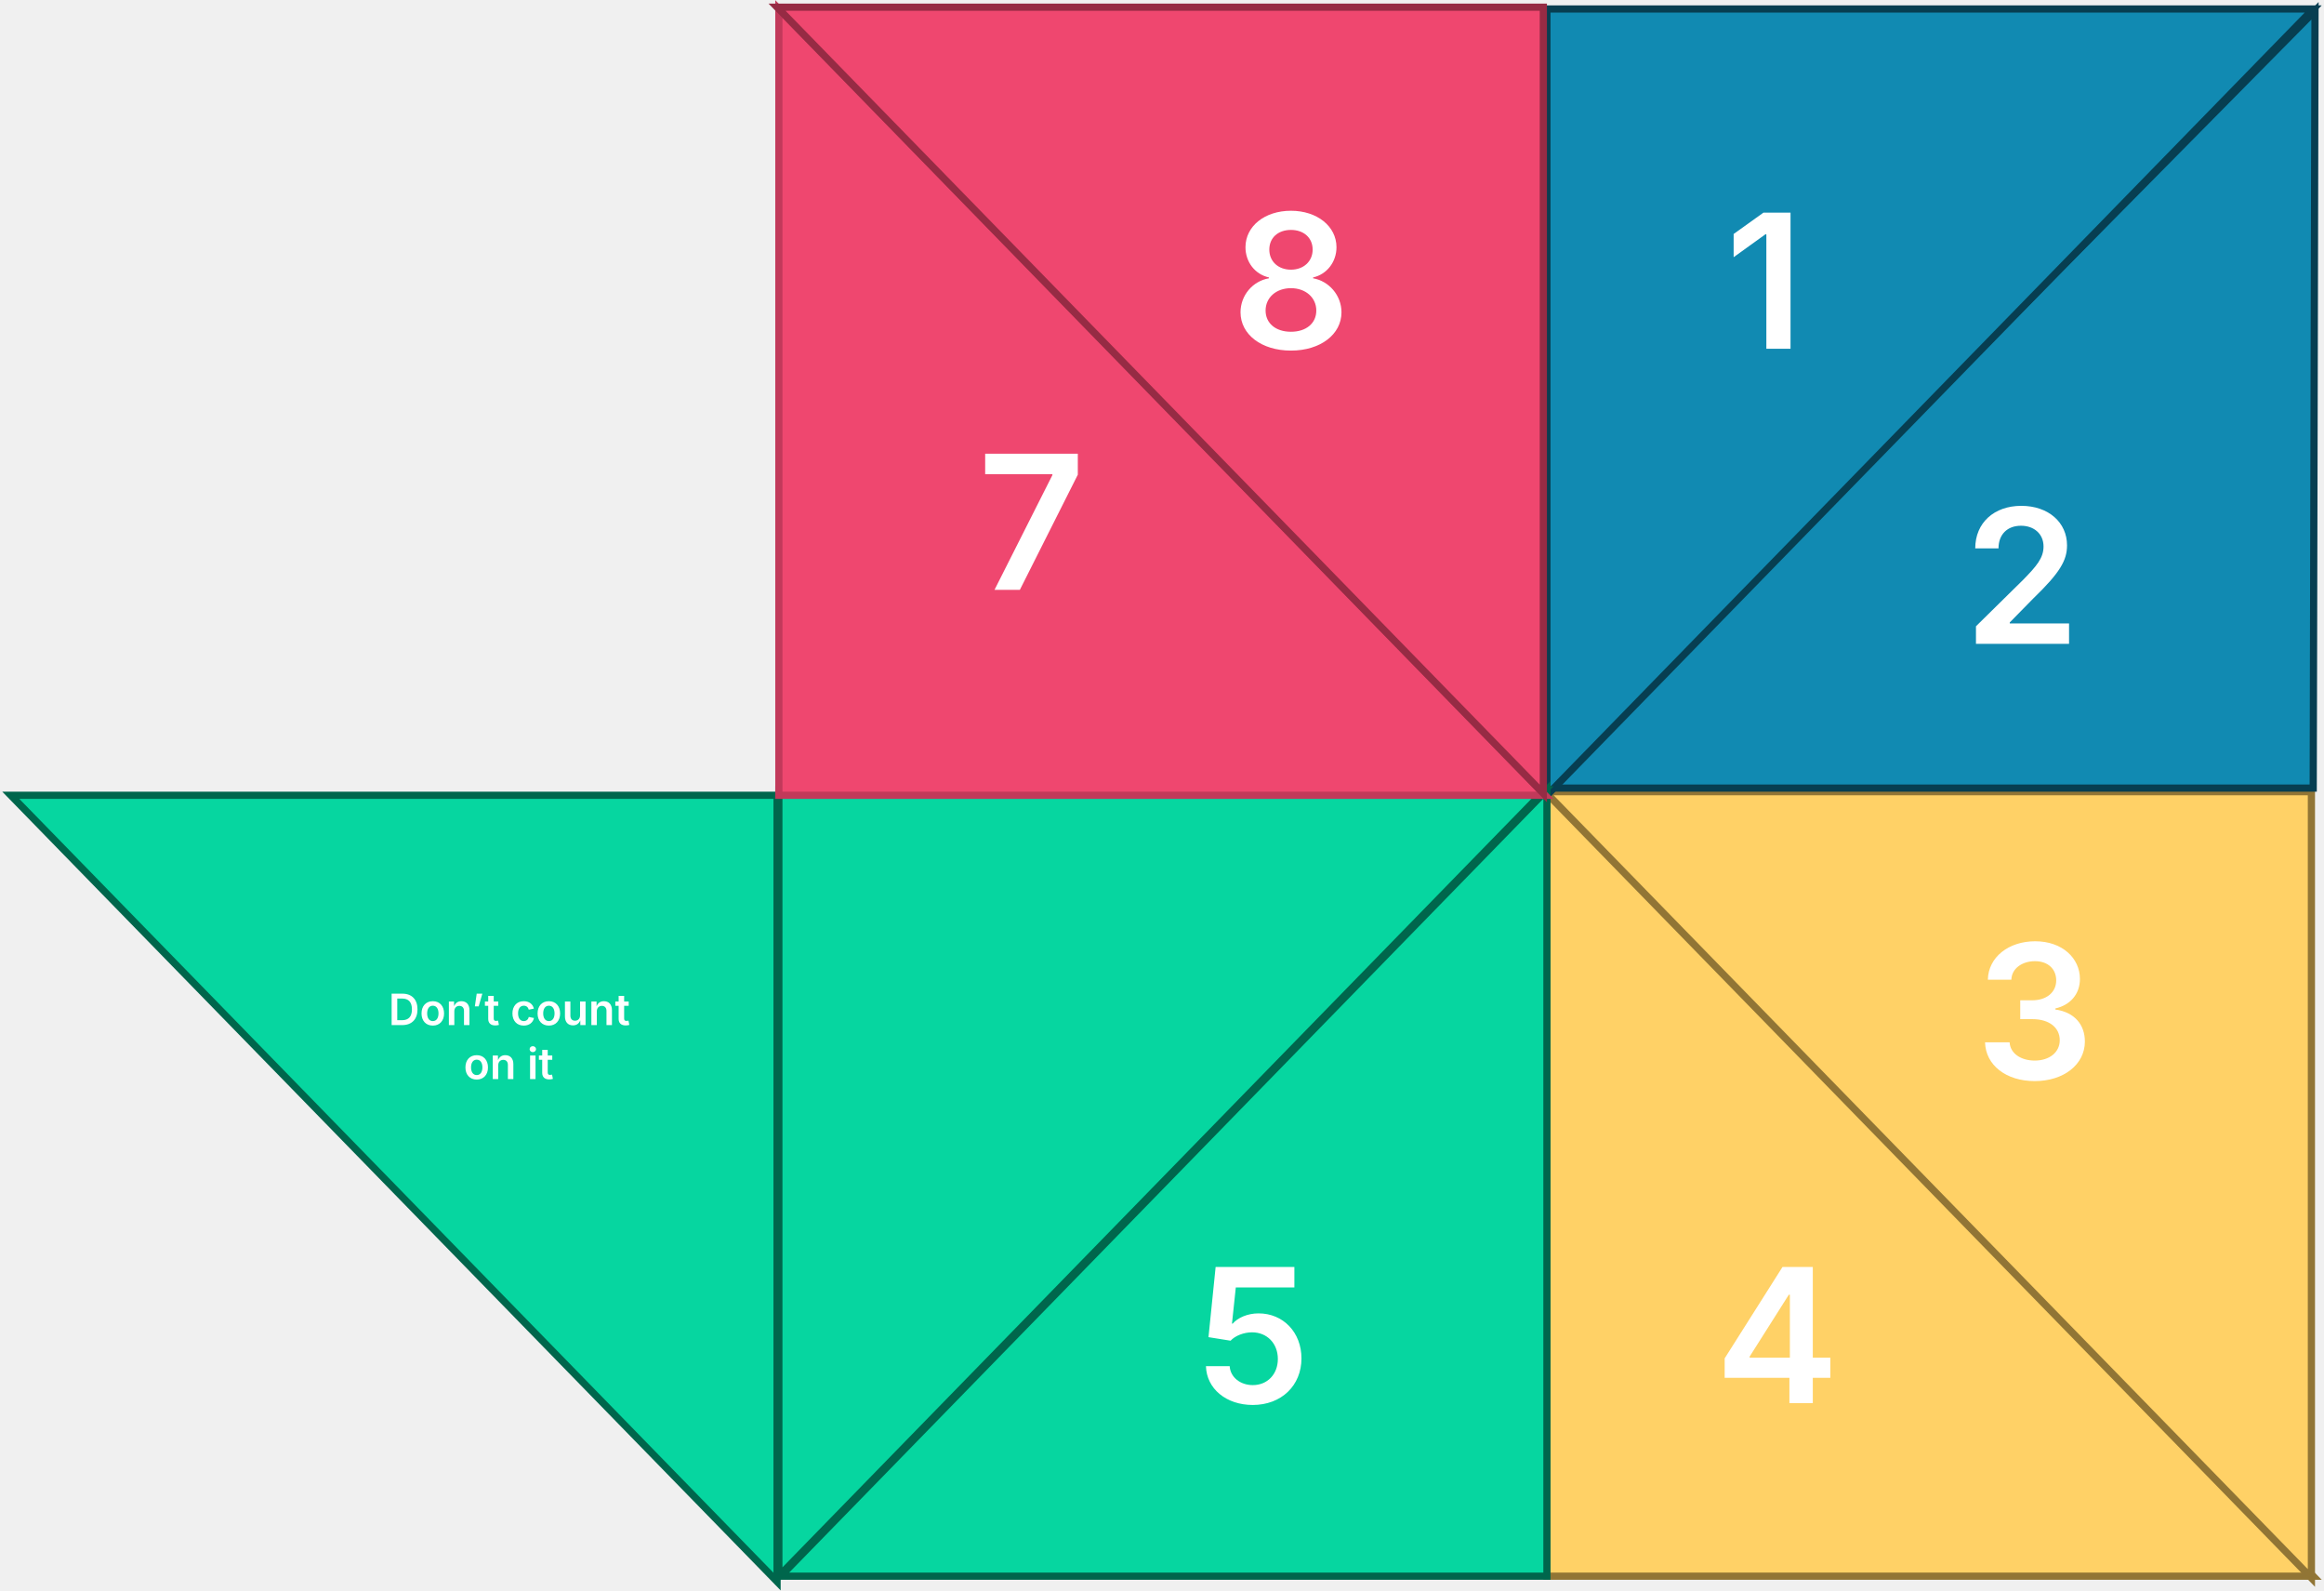
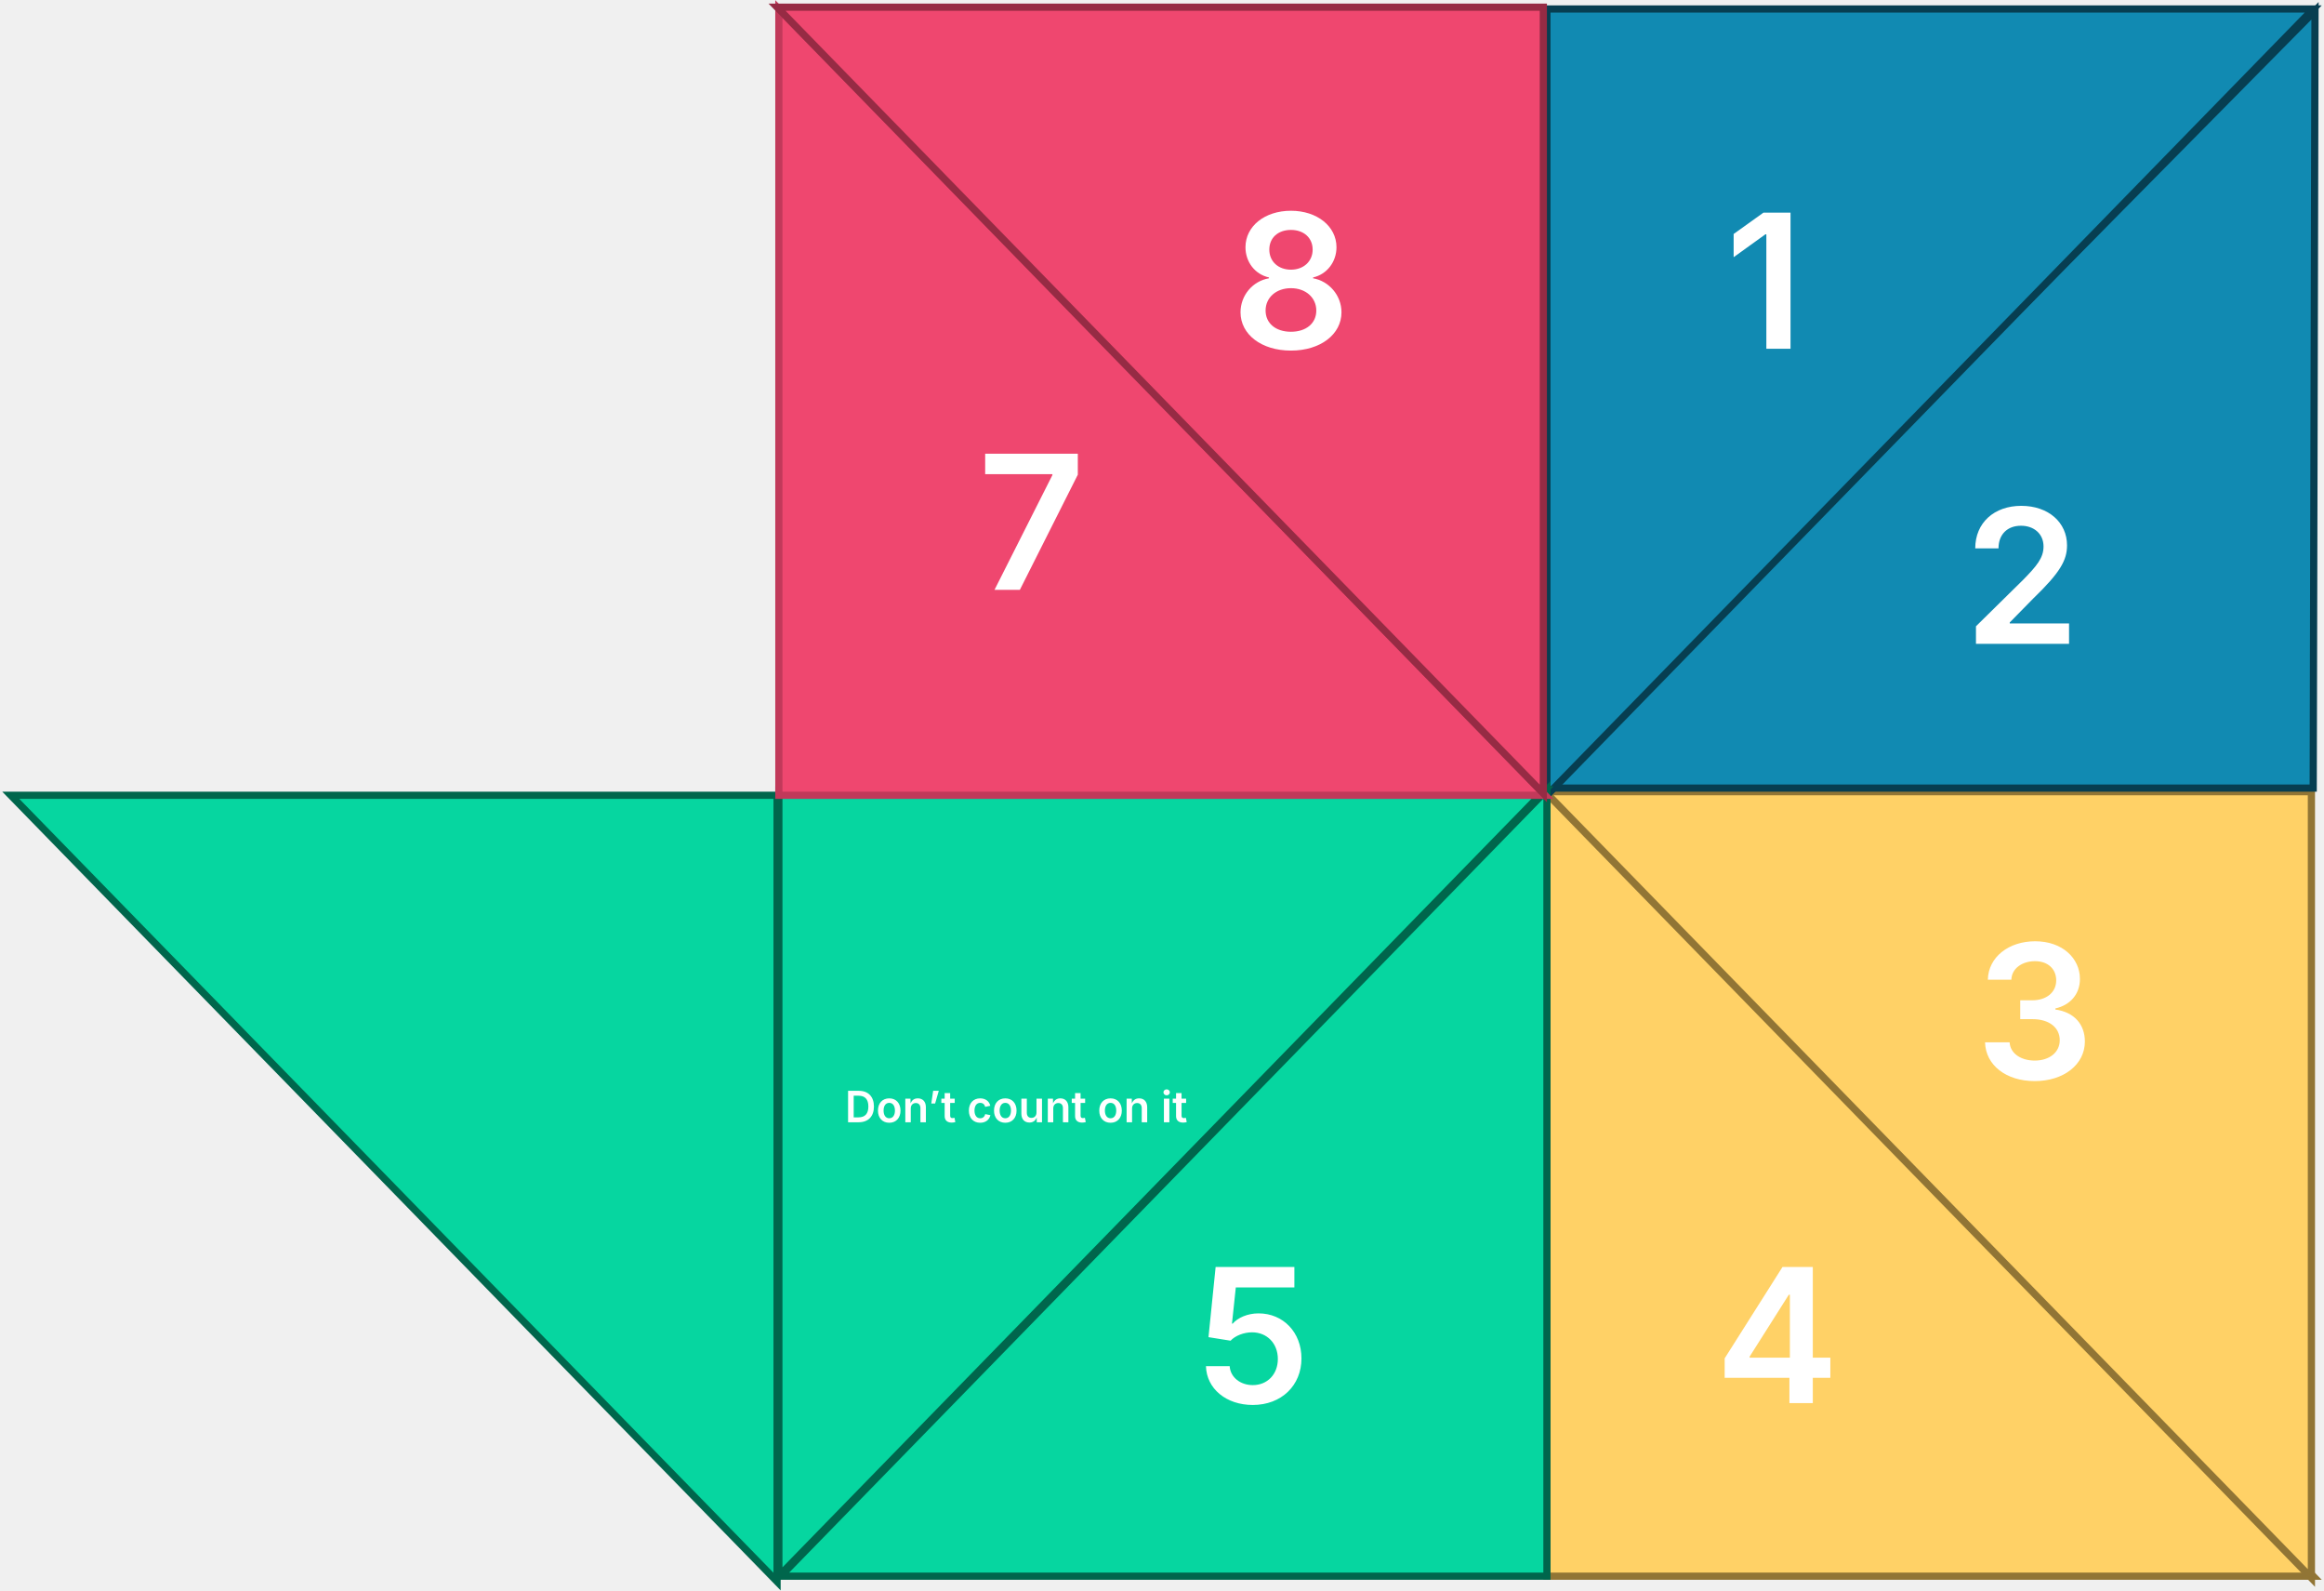
<svg xmlns="http://www.w3.org/2000/svg" width="646" height="442" viewBox="0 0 646 442" fill="none">
  <g id="6-Opened">
    <g id="Bottom-Right-4">
      <path id="Bottom-Left-2-Flap" d="M430 219.5L643 438H430V219.5Z" fill="#FFD166" stroke="#917535" stroke-width="2" />
      <text id="4" fill="white" xml:space="preserve" style="white-space: pre" font-family="Inter" font-size="52" font-weight="600" letter-spacing="0em">
        <tspan x="476.684" y="389.909">4</tspan>
      </text>
    </g>
    <g id="Bottom-Right-3">
      <path id="Bottom-Left-1-Flap" d="M642.5 438.5L429.5 220H642.5V438.5Z" fill="#FFD166" stroke="#917535" stroke-width="2" />
      <text id="3" fill="white" xml:space="preserve" style="white-space: pre" font-family="Inter" font-size="52" font-weight="600" letter-spacing="0em">
        <tspan x="549.064" y="299.909">3</tspan>
      </text>
    </g>
    <g id="Top-Right-2">
      <path id="Top-Left-1-Flap" d="M643.5 3L430 219H643L643.5 3Z" fill="#118AB2" stroke="#073E51" stroke-width="2" />
      <text id="2" fill="white" xml:space="preserve" style="white-space: pre" font-family="Inter" font-size="52" font-weight="600" letter-spacing="0em">
        <tspan x="545.852" y="178.909">2</tspan>
      </text>
    </g>
    <g id="Top-Right-1">
      <path id="Top-Left-1-Flap_2" d="M430 221L643 2.5H430V221Z" fill="#118AB2" stroke="#073E51" stroke-width="2" />
      <text id="1" fill="white" xml:space="preserve" style="white-space: pre" font-family="Inter" font-size="52" font-weight="600" letter-spacing="0em">
        <tspan x="479.508" y="96.909">1</tspan>
      </text>
    </g>
    <g id="Bottom-Left-5">
      <path id="Bottom-Left-2-Flap_2" d="M430 219.5L217 438H430V219.5Z" fill="#06D6A0" stroke="#00664C" stroke-width="2" />
      <text id="5" fill="white" xml:space="preserve" style="white-space: pre" font-family="Inter" font-size="52" font-weight="600" letter-spacing="0em">
        <tspan x="332.547" y="389.909">5</tspan>
      </text>
    </g>
    <g id="Bottom-Left-6">
      <path id="Bottom-Left-1-Flap_2" d="M216.5 438L429.5 219.5H216.5V438Z" fill="#06D6A0" stroke="#00664C" stroke-width="2" />
    </g>
    <g id="Bottom-Left-6-Opened">
      <path id="Bottom-Left-1-Flap-Opened" d="M216 439.5L3 221H216V439.5Z" fill="#06D6A0" stroke="#00664C" stroke-width="2" />
-       <text id="fortuneText" fill="white" xml:space="preserve" style="white-space: pre" font-family="Inter" font-size="12" font-weight="600" letter-spacing="0em">
-         <tspan x="107.99" y="284.864">Don’t count </tspan>
-         <tspan x="128.861" y="299.864">on it</tspan>
+       <text id="fortuneText" transform="matrix(1 0 0 1 200 300)" fill="white" xml:space="preserve" style="white-space: pre" font-family="Inter" font-size="12" font-weight="600" letter-spacing="0em">
+         <tspan x="34.863" y="11.864">Don’t count on it</tspan>
      </text>
    </g>
    <g id="Top-Left-7">
      <path id="Top-Left-1-Flap_3" d="M216.5 2.5L429.5 221H216.5V2.5Z" fill="#EF476F" stroke="#C2395A" stroke-width="2" />
      <text id="7" fill="white" xml:space="preserve" style="white-space: pre" font-family="Inter" font-size="52" font-weight="600" letter-spacing="0em">
        <tspan x="271.74" y="163.909">7</tspan>
      </text>
    </g>
    <g id="Top-Left-8">
      <path id="Top-Left-1-Flap_4" d="M429 220.5L216 2H429V220.5Z" fill="#EF476F" stroke="#962B44" stroke-width="2" />
      <text id="8" fill="white" xml:space="preserve" style="white-space: pre" font-family="Inter" font-size="52" font-weight="600" letter-spacing="0em">
        <tspan x="342.217" y="96.909">8</tspan>
      </text>
    </g>
  </g>
</svg>
